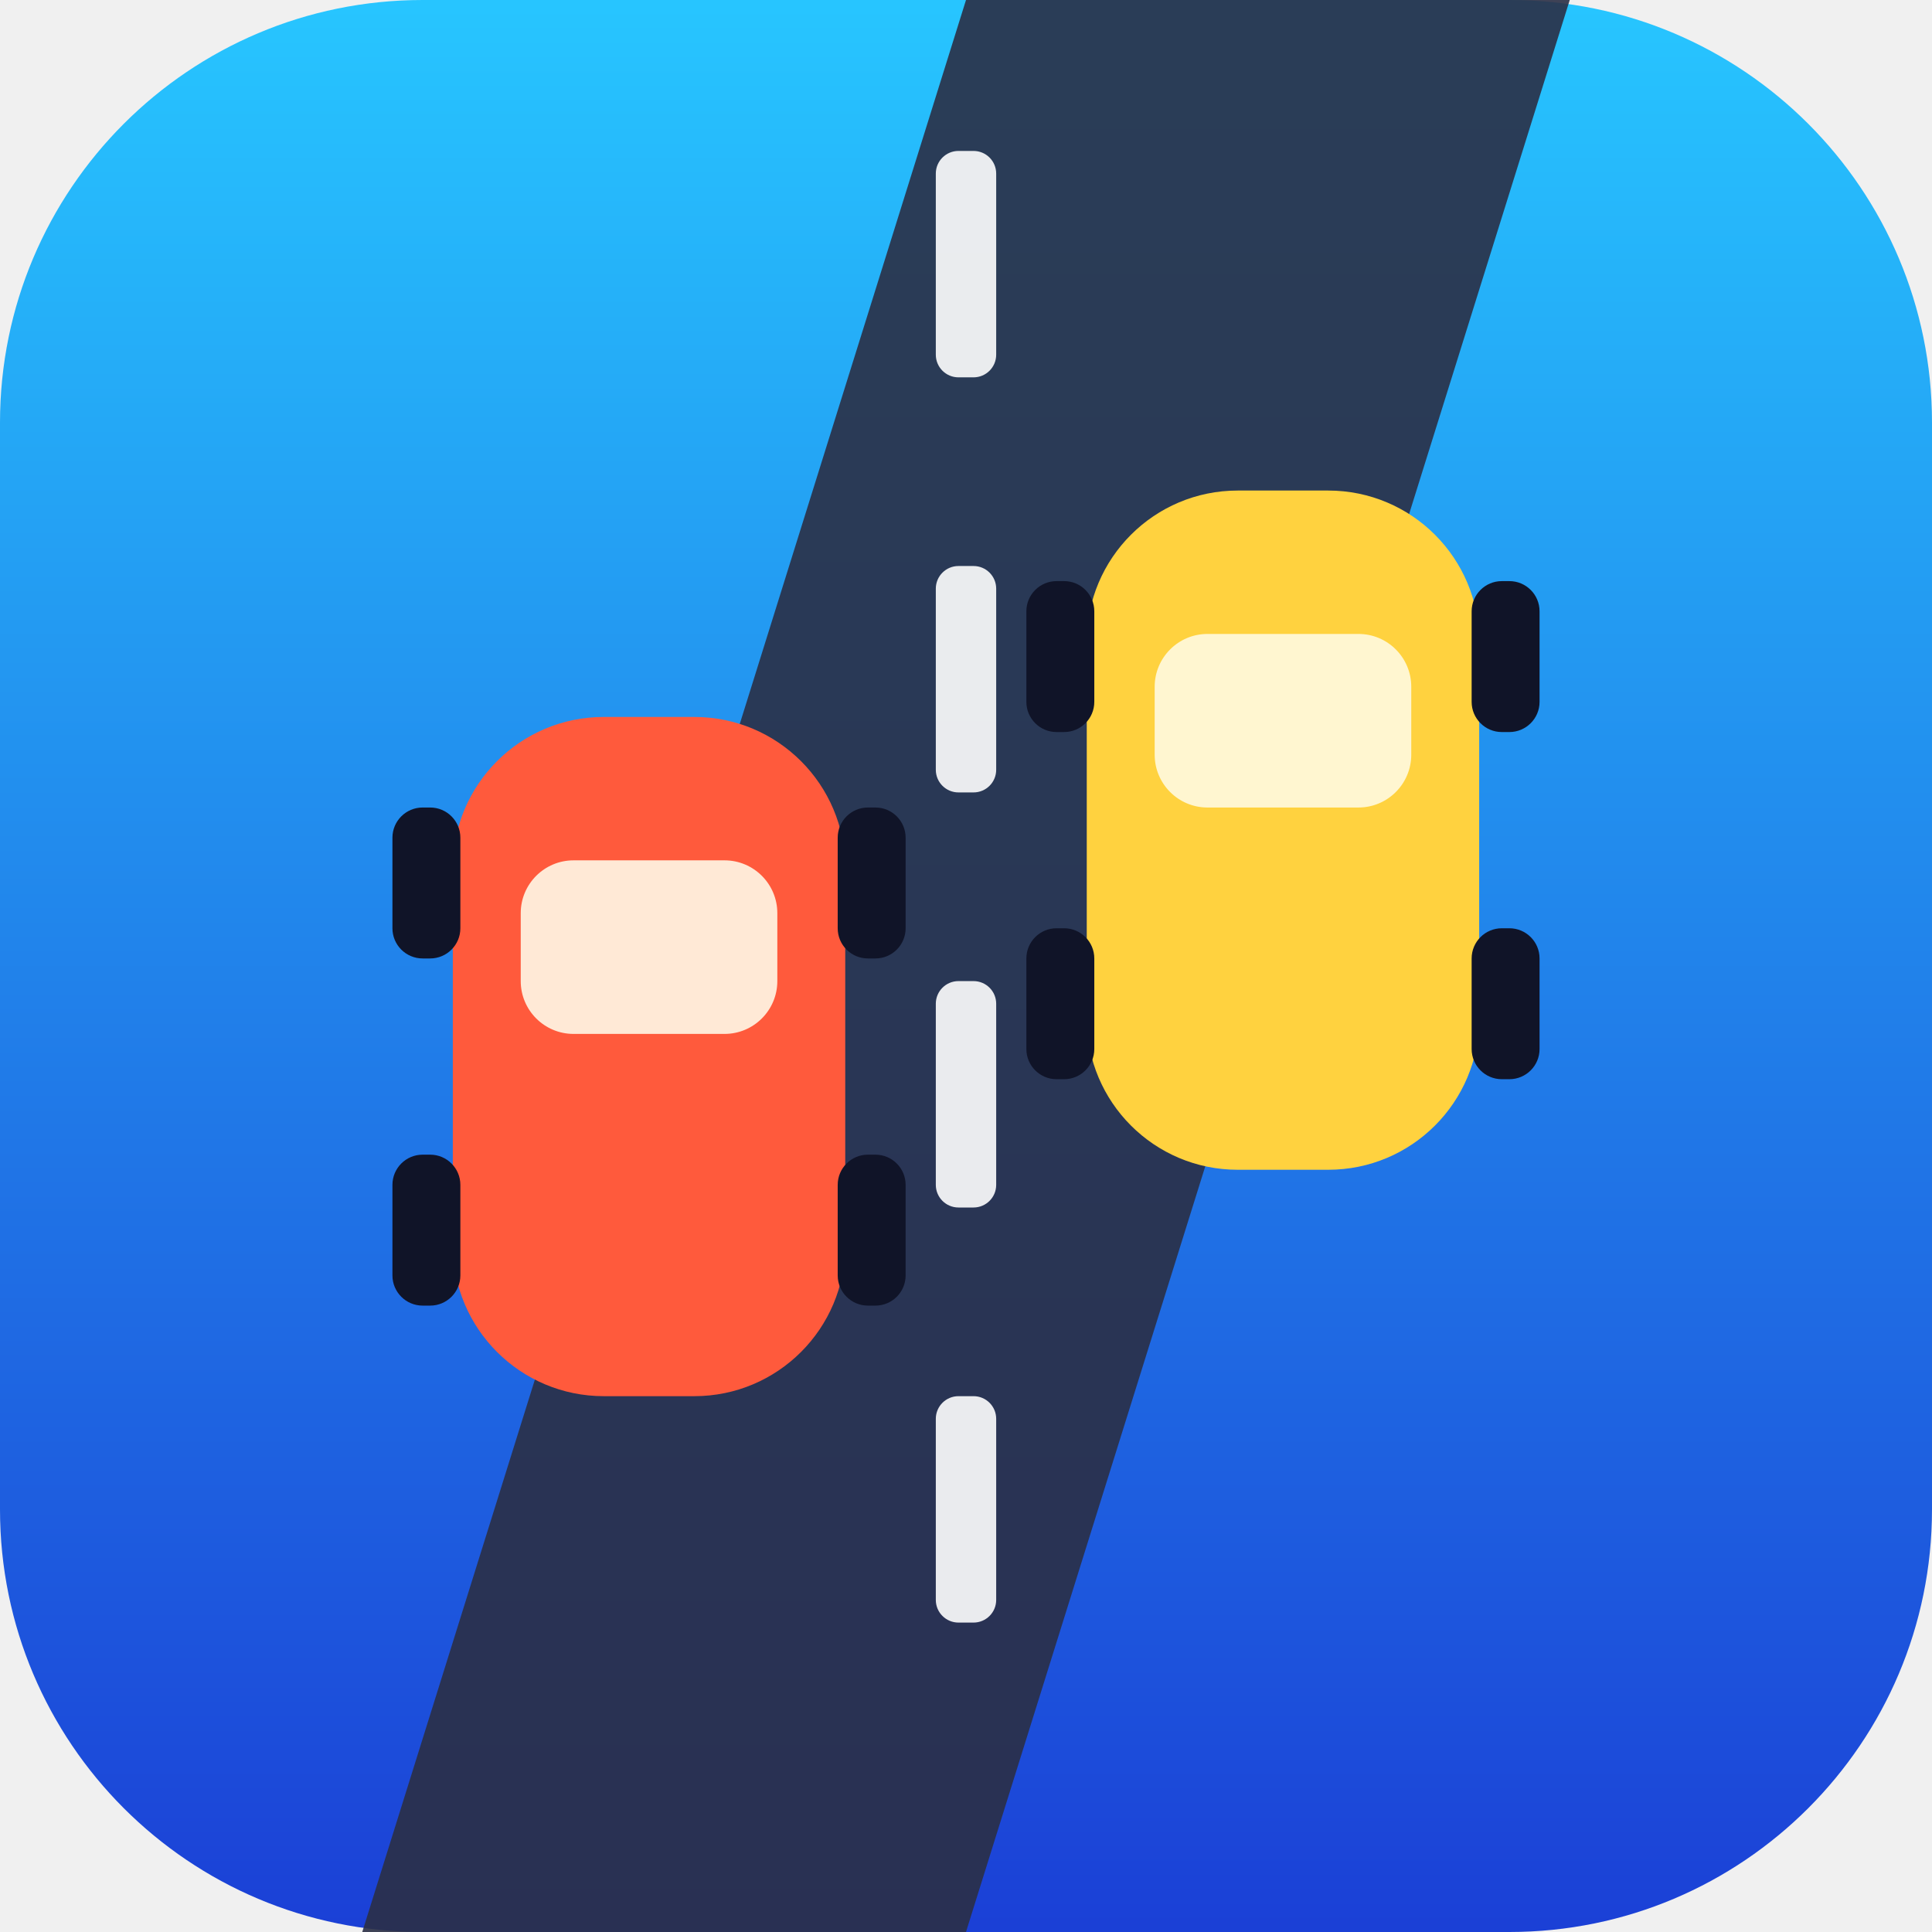
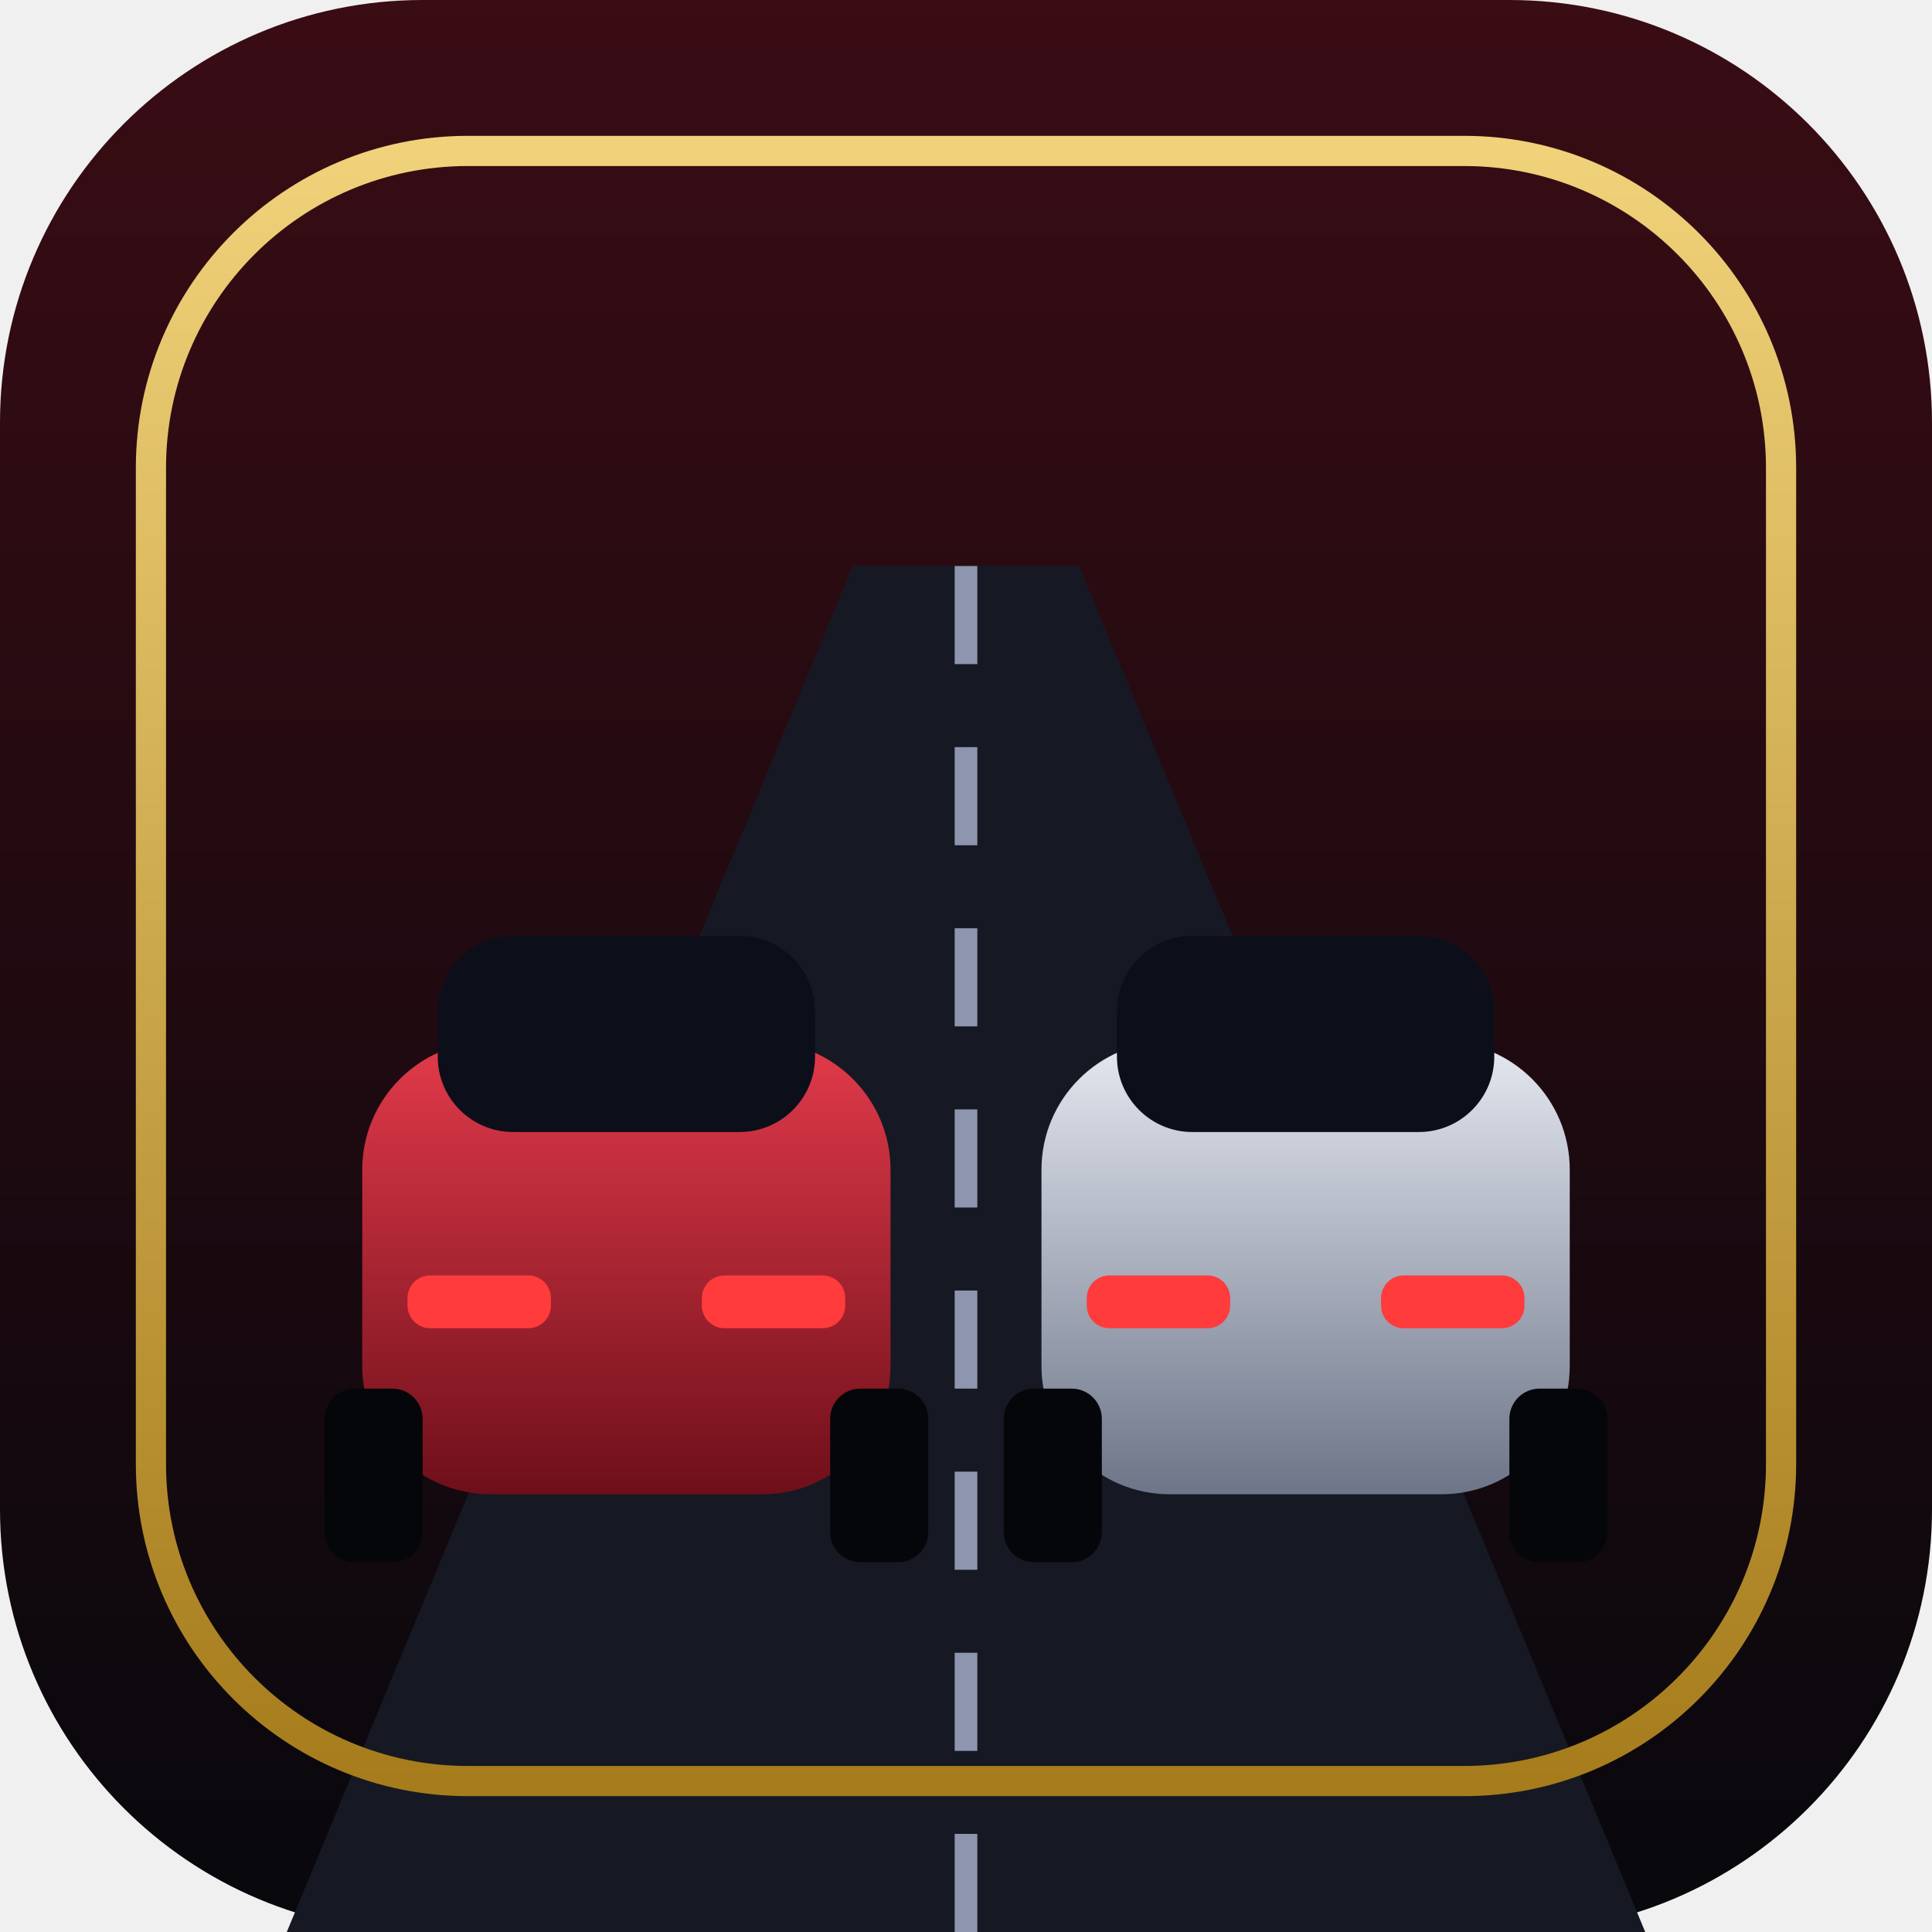
<svg xmlns="http://www.w3.org/2000/svg" viewBox="0 0 512 512">
  <defs>
-     <linearGradient id="g" x1="0" y1="0" x2="0" y2="1">
-       <stop offset="0" stop-color="#27C6FF" />
-       <stop offset="1" stop-color="#1B3FD6" />
+     <linearGradient id="bg" x1="0" y1="0" x2="0" y2="1">
+       <stop offset="0" stop-color="#3A0C14" />
+       <stop offset="1" stop-color="#07080D" />
+     </linearGradient>
+     <linearGradient id="gd" x1="0" y1="0" x2="0" y2="1">
+       <stop offset="0" stop-color="#F0D27A" />
+       <stop offset="1" stop-color="#A67C1C" />
+     </linearGradient>
+     <linearGradient id="rd" x1="0" y1="0" x2="0" y2="1">
+       <stop offset="0" stop-color="#E23A4A" />
+       <stop offset="1" stop-color="#6E0F1A" />
+     </linearGradient>
+     <linearGradient id="sv" x1="0" y1="0" x2="0" y2="1">
+       <stop offset="0" stop-color="#E4E8F0" />
+       <stop offset="1" stop-color="#6D7588" />
    </linearGradient>
  </defs>
-   <rect width="512" height="512" rx="112" fill="url(#g)" />
-   <path d="M256 0h160L256 512H96z" fill="#2A2F45" opacity=".9" transform="translate(0 0)" />
-   <path d="M256 40l20 0-60 440-20 0z" fill="#FFD23F" opacity="0" />
-   <g fill="#fff" opacity=".9">
-     <rect x="248" y="40" width="16" height="60" rx="6" />
-     <rect x="248" y="150" width="16" height="60" rx="6" />
-     <rect x="248" y="260" width="16" height="60" rx="6" />
-     <rect x="248" y="370" width="16" height="60" rx="6" />
+   <rect width="512" height="512" rx="112" fill="url(#bg)" />
+   <path d="M226 150h60l150 362H76z" fill="#161923" />
+   <path d="M256 150v362" stroke="#8D96AE" stroke-width="6" stroke-dasharray="26 22" />
+   <rect x="40" y="40" width="432" height="432" rx="84" fill="none" stroke="url(#gd)" stroke-width="8" />
+   <g>
+     <rect x="96" y="276" width="140" height="120" rx="34" fill="url(#rd)" />
+     <rect x="116" y="248" width="100" height="52" rx="20" fill="#0C0F1A" />
+     <rect x="108" y="338" width="38" height="14" rx="6" fill="#FF3B3B" />
+     <rect x="186" y="338" width="38" height="14" rx="6" fill="#FF3B3B" />
+     <rect x="86" y="368" width="26" height="46" rx="8" fill="#05060A" />
+     <rect x="220" y="368" width="26" height="46" rx="8" fill="#05060A" />
  </g>
  <g>
-     <rect x="120" y="190" width="104" height="180" rx="40" fill="#FF5A3C" />
-     <rect x="138" y="228" width="68" height="46" rx="14" fill="#FFE9D6" />
-     <rect x="104" y="214" width="18" height="40" rx="8" fill="#101428" />
-     <rect x="222" y="214" width="18" height="40" rx="8" fill="#101428" />
-     <rect x="104" y="306" width="18" height="40" rx="8" fill="#101428" />
-     <rect x="222" y="306" width="18" height="40" rx="8" fill="#101428" />
+     <rect x="276" y="276" width="140" height="120" rx="34" fill="url(#sv)" />
+     <rect x="296" y="248" width="100" height="52" rx="20" fill="#0C0F1A" />
+     <rect x="288" y="338" width="38" height="14" rx="6" fill="#FF3B3B" />
+     <rect x="366" y="338" width="38" height="14" rx="6" fill="#FF3B3B" />
+     <rect x="266" y="368" width="26" height="46" rx="8" fill="#05060A" />
+     <rect x="400" y="368" width="26" height="46" rx="8" fill="#05060A" />
  </g>
-   <g>
-     <rect x="288" y="130" width="104" height="180" rx="40" fill="#FFD23F" />
-     <rect x="306" y="168" width="68" height="46" rx="14" fill="#FFF6D0" />
-     <rect x="272" y="154" width="18" height="40" rx="8" fill="#101428" />
-     <rect x="390" y="154" width="18" height="40" rx="8" fill="#101428" />
-     <rect x="272" y="246" width="18" height="40" rx="8" fill="#101428" />
-     <rect x="390" y="246" width="18" height="40" rx="8" fill="#101428" />
-   </g>
-   <path d="M40 64h432" stroke="#fff" stroke-width="0" />
</svg>
